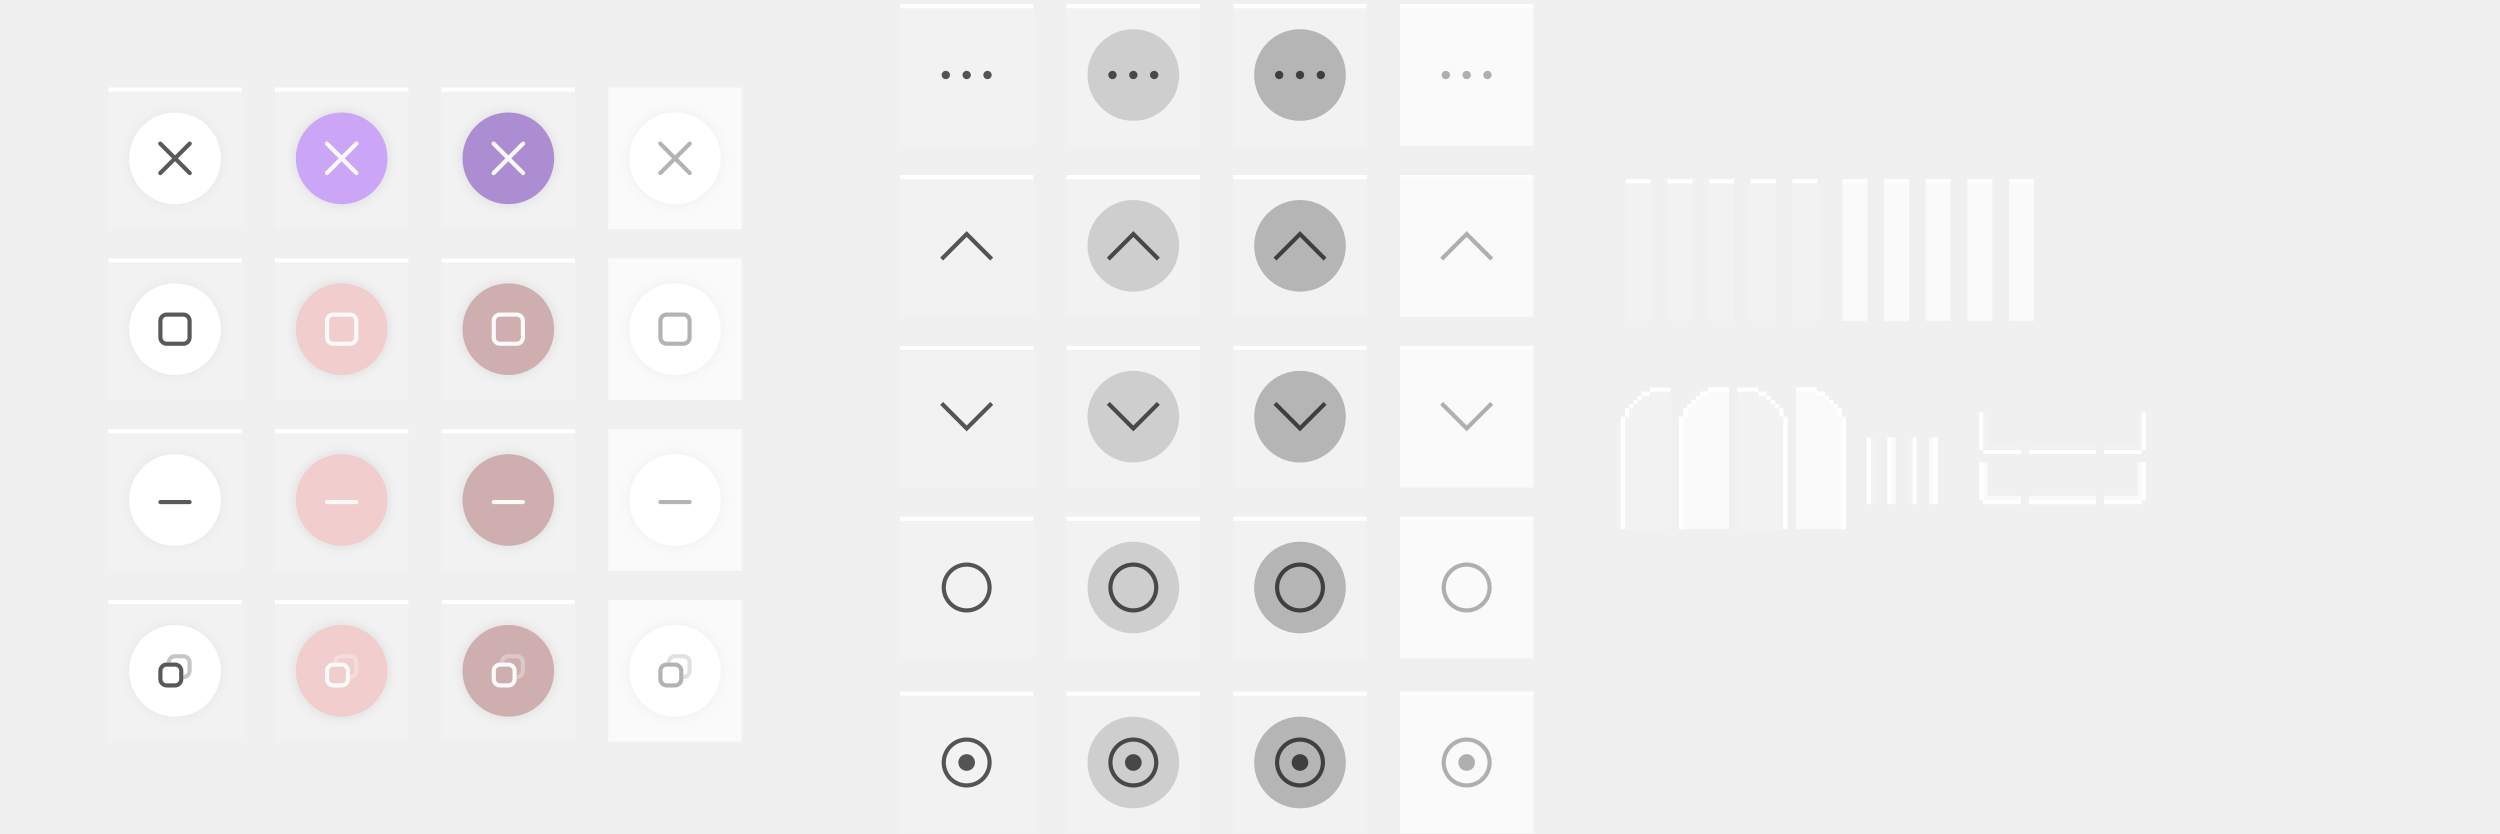
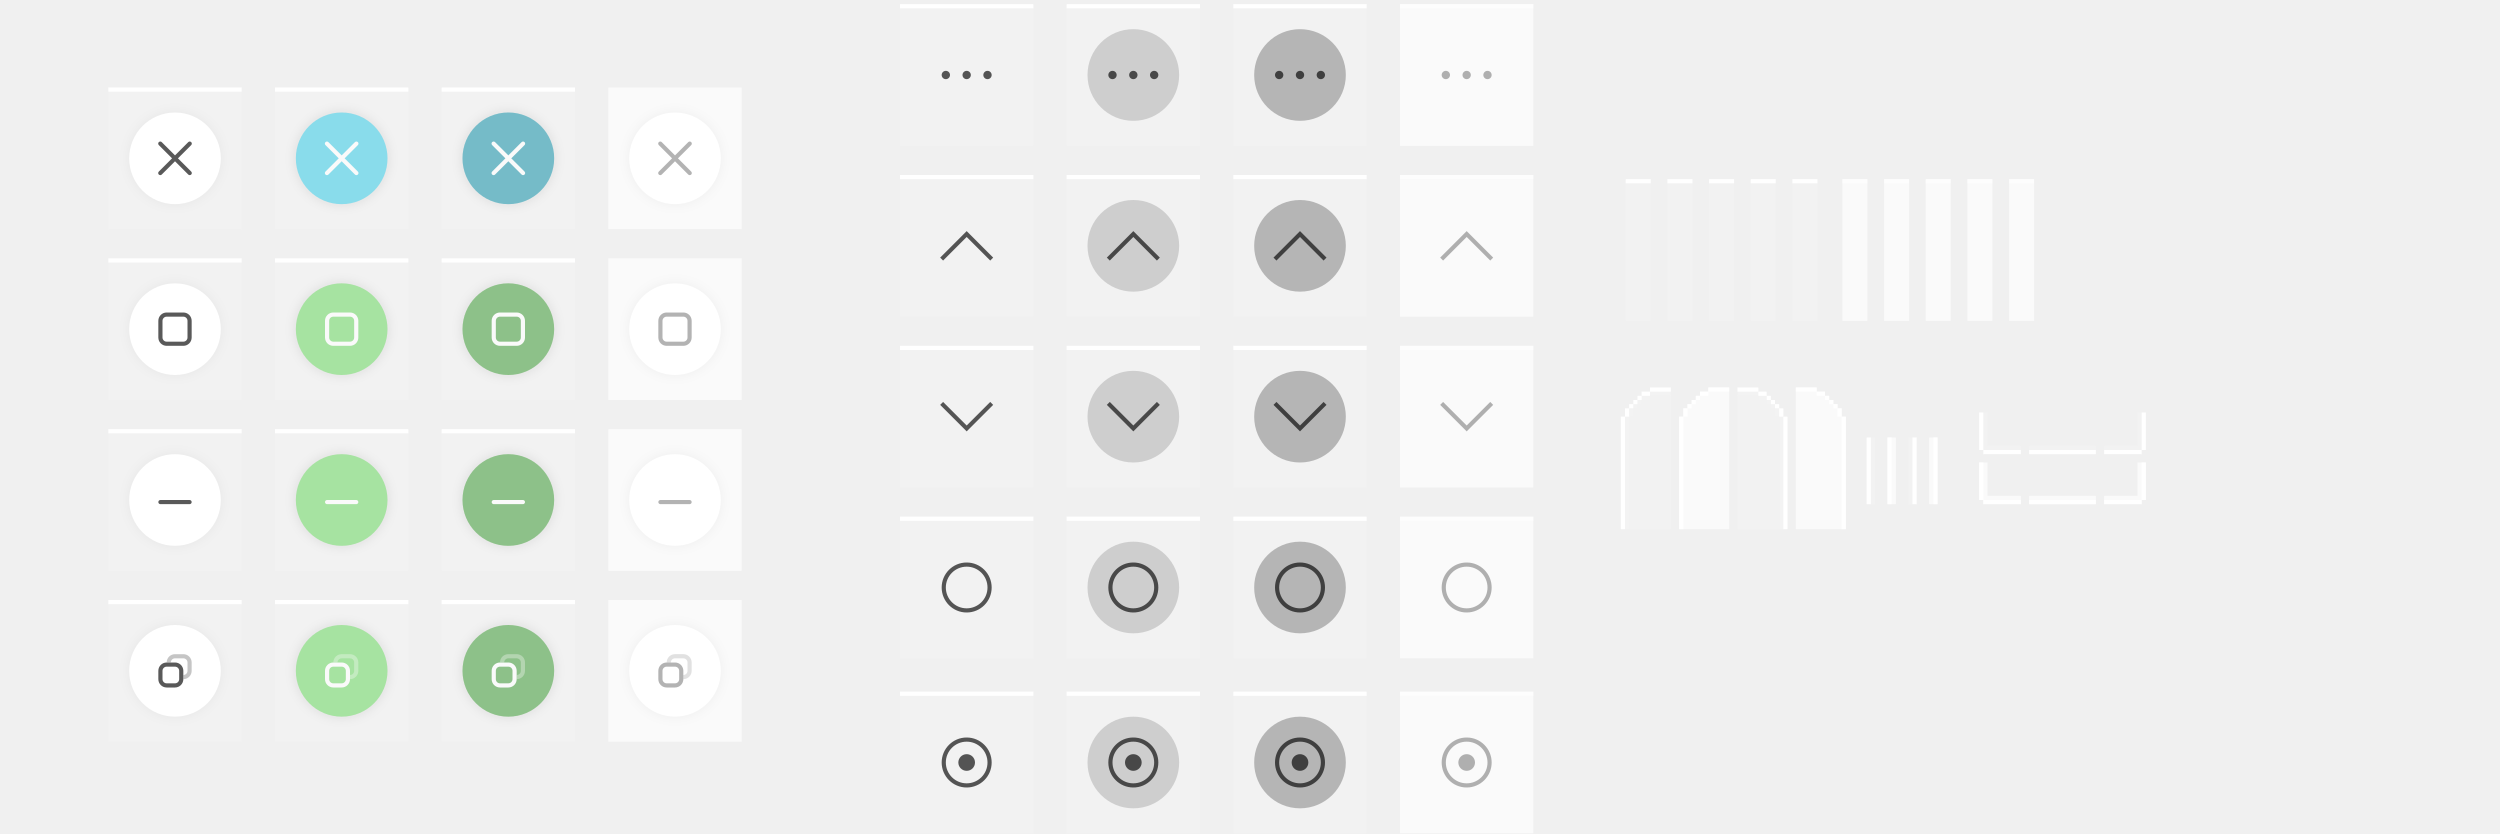
<svg xmlns="http://www.w3.org/2000/svg" xmlns:xlink="http://www.w3.org/1999/xlink" version="1.1" id="svg2" viewBox="0 0 600 200" height="200" width="600">
  <defs id="defs4">
    <filter style="color-interpolation-filters:sRGB" id="filter1043" x="-0.147" y="-0.147" width="1.294" height="1.294">
      <feGaussianBlur stdDeviation="1.347" id="feGaussianBlur1045" />
    </filter>
    <filter style="color-interpolation-filters:sRGB" id="filter1043-3" x="-0.147" y="-0.147" width="1.294" height="1.294">
      <feGaussianBlur stdDeviation="1.347" id="feGaussianBlur1045-6" />
    </filter>
  </defs>
  <g transform="translate(5,-564.3622)" id="layer1">
    <g id="left-active" transform="translate(397,-64.99996)">
      <rect transform="scale(-1,1)" y="734.362" x="-48" height="16" width="2" id="rect4138-3" style="opacity:1;fill:#f2f2f2;fill-opacity:1;stroke:none;stroke-width:1;stroke-linecap:butt;stroke-linejoin:round;stroke-miterlimit:4;stroke-dasharray:none;stroke-dashoffset:0;stroke-opacity:1" />
      <rect style="opacity:1;fill:#ffffff;fill-opacity:1;stroke:none;stroke-width:1;stroke-linecap:butt;stroke-linejoin:round;stroke-miterlimit:4;stroke-dasharray:none;stroke-dashoffset:0;stroke-opacity:1" id="rect1400" width="1" height="16" x="-47" y="734.362" transform="scale(-1,1)" />
    </g>
    <g transform="translate(402,-64.99996)" id="left-inactive">
      <rect style="opacity:1;fill:#fafafa;fill-opacity:1;stroke:none;stroke-width:1;stroke-linecap:butt;stroke-linejoin:round;stroke-miterlimit:4;stroke-dasharray:none;stroke-dashoffset:0;stroke-opacity:1" id="rect1448" width="2" height="16" x="-48" y="734.362" transform="scale(-1,1)" />
      <rect transform="scale(-1,1)" y="734.362" x="-47" height="16" width="1" id="rect1450" style="opacity:1;fill:#ffffff;fill-opacity:1;stroke:none;stroke-width:1;stroke-linecap:butt;stroke-linejoin:round;stroke-miterlimit:4;stroke-dasharray:none;stroke-dashoffset:0;stroke-opacity:1" />
    </g>
    <g transform="matrix(-1,0,0,1,506,-64.99996)" id="right-inactive">
      <rect style="opacity:1;fill:#fafafa;fill-opacity:1;stroke:none;stroke-width:1;stroke-linecap:butt;stroke-linejoin:round;stroke-miterlimit:4;stroke-dasharray:none;stroke-dashoffset:0;stroke-opacity:1" id="rect1454" width="2" height="16" x="-48" y="734.362" transform="scale(-1,1)" />
      <rect transform="scale(-1,1)" y="734.362" x="-47" height="16" width="1" id="rect1456" style="opacity:1;fill:#ffffff;fill-opacity:1;stroke:none;stroke-width:1;stroke-linecap:butt;stroke-linejoin:round;stroke-miterlimit:4;stroke-dasharray:none;stroke-dashoffset:0;stroke-opacity:1" />
    </g>
    <g id="right-active" transform="matrix(-1,0,0,1,501,-64.99996)">
      <rect transform="scale(-1,1)" y="734.362" x="-48" height="16" width="2" id="rect1460" style="opacity:1;fill:#f2f2f2;fill-opacity:1;stroke:none;stroke-width:1;stroke-linecap:butt;stroke-linejoin:round;stroke-miterlimit:4;stroke-dasharray:none;stroke-dashoffset:0;stroke-opacity:1" />
      <rect style="opacity:1;fill:#ffffff;fill-opacity:1;stroke:none;stroke-width:1;stroke-linecap:butt;stroke-linejoin:round;stroke-miterlimit:4;stroke-dasharray:none;stroke-dashoffset:0;stroke-opacity:1" id="rect1462" width="1" height="16" x="-47" y="734.362" transform="scale(-1,1)" />
    </g>
    <g id="bottom-left-active" transform="translate(374,-66.99999)">
      <path id="path1472" d="m 98,730.362 h -2 v 9 h 1 v 1 l 9,-1.2e-4 v -2 l -8,1.2e-4 z" style="opacity:1;fill:#f2f2f2;fill-opacity:1;stroke:none;stroke-width:0.667;stroke-linecap:butt;stroke-linejoin:round;stroke-miterlimit:4;stroke-dasharray:none;stroke-dashoffset:0;stroke-opacity:1" />
      <path style="opacity:1;fill:#ffffff;fill-opacity:1;stroke:none;stroke-width:0.667;stroke-linecap:butt;stroke-linejoin:round;stroke-miterlimit:4;stroke-dasharray:none;stroke-dashoffset:0;stroke-opacity:1" d="m 97,730.362 -1,-1.2e-4 v 9 h 1 v 1 l 9,-1.2e-4 v -1 h -9 z" id="path1466" />
    </g>
    <g id="bottom-left-inactive" transform="translate(374,-54.99999)">
      <path style="opacity:1;fill:#fafafa;fill-opacity:1;stroke:none;stroke-width:0.667;stroke-linecap:butt;stroke-linejoin:round;stroke-miterlimit:4;stroke-dasharray:none;stroke-dashoffset:0;stroke-opacity:1" d="m 98,730.362 h -2 v 9 h 1 v 1 l 9,-1.2e-4 v -2 l -8,1.2e-4 z" id="path1475" />
      <path id="path1477" d="m 97,730.362 -1,-1.2e-4 v 9 h 1 v 1 l 9,-1.2e-4 v -1 h -9 z" style="opacity:1;fill:#ffffff;fill-opacity:1;stroke:none;stroke-width:0.667;stroke-linecap:butt;stroke-linejoin:round;stroke-miterlimit:4;stroke-dasharray:none;stroke-dashoffset:0;stroke-opacity:1" />
    </g>
    <g transform="matrix(-1,0,0,1,606,-54.99999)" id="bottom-right-inactive">
      <path id="path1485" d="m 98,730.362 h -2 v 9 h 1 v 1 l 9,-1.2e-4 v -2 l -8,1.2e-4 z" style="opacity:1;fill:#fafafa;fill-opacity:1;stroke:none;stroke-width:0.667;stroke-linecap:butt;stroke-linejoin:round;stroke-miterlimit:4;stroke-dasharray:none;stroke-dashoffset:0;stroke-opacity:1" />
      <path style="opacity:1;fill:#ffffff;fill-opacity:1;stroke:none;stroke-width:0.667;stroke-linecap:butt;stroke-linejoin:round;stroke-miterlimit:4;stroke-dasharray:none;stroke-dashoffset:0;stroke-opacity:1" d="m 97,730.362 -1,-1.2e-4 v 9 h 1 v 1 l 9,-1.2e-4 v -1 h -9 z" id="path1487" />
    </g>
    <g id="bottom-right-active" transform="matrix(-1,0,0,1,606,-66.99999)">
      <path style="opacity:1;fill:#f2f2f2;fill-opacity:1;stroke:none;stroke-width:0.667;stroke-linecap:butt;stroke-linejoin:round;stroke-miterlimit:4;stroke-dasharray:none;stroke-dashoffset:0;stroke-opacity:1" d="m 98,730.362 h -2 v 9 h 1 v 1 l 9,-1.2e-4 v -2 l -8,1.2e-4 z" id="path1493" />
      <path id="path1495" d="m 97,730.362 -1,-1.2e-4 v 9 h 1 v 1 l 9,-1.2e-4 v -1 h -9 z" style="opacity:1;fill:#ffffff;fill-opacity:1;stroke:none;stroke-width:0.667;stroke-linecap:butt;stroke-linejoin:round;stroke-miterlimit:4;stroke-dasharray:none;stroke-dashoffset:0;stroke-opacity:1" />
    </g>
    <g id="bottom-active" transform="matrix(0,-1,-1,0,1232.362,719.3622)">
      <rect transform="scale(-1,1)" y="734.362" x="-48" height="16" width="2" id="rect1501" style="opacity:1;fill:#f2f2f2;fill-opacity:1;stroke:none;stroke-width:1;stroke-linecap:butt;stroke-linejoin:round;stroke-miterlimit:4;stroke-dasharray:none;stroke-dashoffset:0;stroke-opacity:1" />
      <rect style="opacity:1;fill:#ffffff;fill-opacity:1;stroke:none;stroke-width:1;stroke-linecap:butt;stroke-linejoin:round;stroke-miterlimit:4;stroke-dasharray:none;stroke-dashoffset:0;stroke-opacity:1" id="rect1503" width="1" height="16" x="-47" y="734.362" transform="scale(-1,1)" />
    </g>
    <g transform="matrix(0,-1,-1,0,1232.362,731.3622)" id="bottom-inactive">
      <rect style="opacity:1;fill:#fafafa;fill-opacity:1;stroke:none;stroke-width:1;stroke-linecap:butt;stroke-linejoin:round;stroke-miterlimit:4;stroke-dasharray:none;stroke-dashoffset:0;stroke-opacity:1" id="rect1507" width="2" height="16" x="-48" y="734.362" transform="scale(-1,1)" />
      <rect transform="scale(-1,1)" y="734.362" x="-47" height="16" width="1" id="rect1509" style="opacity:1;fill:#ffffff;fill-opacity:1;stroke:none;stroke-width:1;stroke-linecap:butt;stroke-linejoin:round;stroke-miterlimit:4;stroke-dasharray:none;stroke-dashoffset:0;stroke-opacity:1" />
    </g>
    <use x="0" y="0" xlink:href="#headerbar-bg" id="title-1-active" transform="matrix(0.1875,0,0,1,381.239,22.00003)" width="100%" height="100%" />
    <use x="0" y="0" xlink:href="#headerbar-bg" id="title-2-active" transform="matrix(0.1875,0,0,1,391.239,22.00003)" width="100%" height="100%" />
    <use x="0" y="0" xlink:href="#headerbar-bg" id="title-3-active" transform="matrix(0.1875,0,0,1,401.239,22.00003)" width="100%" height="100%" />
    <use x="0" y="0" xlink:href="#headerbar-bg" id="title-4-active" transform="matrix(0.1875,0,0,1,411.239,22.00003)" width="100%" height="100%" />
    <g id="title-1-inactive" transform="matrix(0.1875,0,0,1,433.239,22.00003)">
      <rect y="585.362" x="21" height="34" width="32" id="rect9485" style="fill:#fafafa;fill-opacity:1" />
      <rect style="opacity:0.5;fill:#ffffff;fill-opacity:1;stroke:none;stroke-width:1.155;stroke-linecap:butt;stroke-linejoin:round;stroke-miterlimit:4;stroke-dasharray:none;stroke-dashoffset:0;stroke-opacity:1" id="rect9487" width="32" height="1" x="21" y="585.362" />
    </g>
    <g id="title-2-inactive" transform="matrix(0.1875,0,0,1,443.239,22.00003)">
      <rect y="585.362" x="21" height="34" width="32" id="rect9491" style="fill:#fafafa;fill-opacity:1" />
      <rect style="opacity:0.5;fill:#ffffff;fill-opacity:1;stroke:none;stroke-width:1.155;stroke-linecap:butt;stroke-linejoin:round;stroke-miterlimit:4;stroke-dasharray:none;stroke-dashoffset:0;stroke-opacity:1" id="rect9493" width="32" height="1" x="21" y="585.362" />
    </g>
    <g id="title-3-inactive" transform="matrix(0.1875,0,0,1,453.239,22.00003)">
      <rect y="585.362" x="21" height="34" width="32" id="rect9497" style="fill:#fafafa;fill-opacity:1" />
      <rect style="opacity:0.5;fill:#ffffff;fill-opacity:1;stroke:none;stroke-width:1.155;stroke-linecap:butt;stroke-linejoin:round;stroke-miterlimit:4;stroke-dasharray:none;stroke-dashoffset:0;stroke-opacity:1" id="rect9499" width="32" height="1" x="21" y="585.362" />
    </g>
    <g id="title-4-inactive" transform="matrix(0.1875,0,0,1,463.239,22.00003)">
      <rect y="585.362" x="21" height="34" width="32" id="rect9503" style="fill:#fafafa;fill-opacity:1" />
      <rect style="opacity:0.5;fill:#ffffff;fill-opacity:1;stroke:none;stroke-width:1.155;stroke-linecap:butt;stroke-linejoin:round;stroke-miterlimit:4;stroke-dasharray:none;stroke-dashoffset:0;stroke-opacity:1" id="rect9505" width="32" height="1" x="21" y="585.362" />
    </g>
    <use x="0" y="0" xlink:href="#headerbar-bg" id="title-5-active" transform="matrix(0.1875,0,0,1,421.239,22.00003)" width="100%" height="100%" />
    <g id="title-5-inactive" transform="matrix(0.1875,0,0,1,473.239,22.00003)">
      <rect y="585.362" x="21" height="34" width="32" id="rect9509" style="fill:#fafafa;fill-opacity:1" />
      <rect style="opacity:0.5;fill:#ffffff;fill-opacity:1;stroke:none;stroke-width:1.155;stroke-linecap:butt;stroke-linejoin:round;stroke-miterlimit:4;stroke-dasharray:none;stroke-dashoffset:0;stroke-opacity:1" id="rect9511" width="32" height="1" x="21" y="585.362" />
    </g>
    <g id="top-left-inactive" transform="translate(410,-66.99999)">
      <g id="g8402" transform="translate(-3)">
        <path id="path8400" style="opacity:1;fill:#fafafa;fill-opacity:1;stroke-width:7.369;stroke-linecap:round;stroke-linejoin:round;paint-order:stroke fill markers" d="m 410,93 v 1 h -2 v 1 h -1 v 1 h -1 v 1 h -1 v 1 h -1 v 2 h -1 v 27 h 1 1 10 V 95 94 93 Z" transform="translate(-412,631.3621)" />
      </g>
      <path id="rect8404" style="opacity:1;fill:#ffffff;stroke-width:17.889;stroke-linecap:round;stroke-linejoin:round;paint-order:stroke fill markers;fill-opacity:1" d="m 410,93 v 1 h 5 v -1 z m 0,1 h -2 v 1 h 2 z m -2,1 h -1 v 1 h 1 z m -1,1 h -1 v 1 h 1 z m -1,1 h -1 v 1 h 1 z m -1,1 h -1 v 2 h 1 z m -1,2 h -1 v 27 h 1 z" transform="translate(-415,631.3621)" />
    </g>
    <use x="0" y="0" xlink:href="#top-left-active" id="top-right-active" transform="matrix(-1,0,0,1,808,2.0898446e-7)" width="100%" height="100%" />
    <g id="top-right-inactive" transform="matrix(-1,0,0,1,426,-66.99996)">
      <g id="g8510" transform="translate(-3)">
        <path id="path8508" style="opacity:1;fill:#fafafa;fill-opacity:1;stroke-width:7.369;stroke-linecap:round;stroke-linejoin:round;paint-order:stroke fill markers" d="m 431,93 v 1 1 32 h 10 1 1 v -27 h -1 v -2 h -1 v -1 h -1 v -1 h -1 v -1 h -1 v -1 h -2 v -1 z" transform="matrix(-1,0,0,1,434,631.3621)" />
      </g>
      <path id="rect8512" style="opacity:1;fill:#ffffff;stroke-width:17.889;stroke-linecap:round;stroke-linejoin:round;paint-order:stroke fill markers;fill-opacity:1" d="m 431,93 v 1 h 5 v -1 z m 5,1 v 1 h 2 v -1 z m 2,1 v 1 h 1 v -1 z m 1,1 v 1 h 1 v -1 z m 1,1 v 1 h 1 v -1 z m 1,1 v 2 h 1 v -2 z m 1,2 v 27 h 1 v -27 z" transform="matrix(-1,0,0,1,431,631.3621)" />
    </g>
    <g id="top-left-active" transform="translate(396,-66.99999)">
      <g id="g1732" transform="translate(-3)">
        <path id="path1725" style="opacity:1;fill:#f2f2f2;fill-opacity:1;stroke-width:7.369;stroke-linecap:round;stroke-linejoin:round;paint-order:stroke fill markers" d="m 396,93 v 1 h -2 v 1 h -1 v 1 h -1 v 1 h -1 v 1 h -1 v 2 h -1 v 27 h 1 1 10 V 95 94 93 Z" transform="translate(-398,631.3621)" />
      </g>
      <path id="rect1882" style="opacity:1;fill:#ffffff;stroke-width:17.889;stroke-linecap:round;stroke-linejoin:round;paint-order:stroke fill markers;fill-opacity:1" d="m 396,93 v 1 h 5 v -1 z m 0,1 h -2 v 1 h 2 z m -2,1 h -1 v 1 h 1 z m -1,1 h -1 v 1 h 1 z m -1,1 h -1 v 1 h 1 z m -1,1 h -1 v 2 h 1 z m -1,2 h -1 v 27 h 1 z" transform="translate(-401,631.3621)" />
      <rect style="opacity:0.1;fill:#fafafa;fill-opacity:1;stroke-width:17.889;stroke-linecap:round;stroke-linejoin:round;paint-order:stroke fill markers" id="rect1906" width="5" height="1" x="-5" y="725.362" rx="0" ry="0" />
      <rect style="opacity:0.1;fill:#fafafa;fill-opacity:1;stroke-width:11.314;stroke-linecap:round;stroke-linejoin:round;paint-order:stroke fill markers" id="rect5898" width="2" height="1" x="-7" y="726.362" rx="0" ry="0" />
      <rect style="opacity:0.1;fill:#fafafa;fill-opacity:1;stroke-width:8;stroke-linecap:round;stroke-linejoin:round;paint-order:stroke fill markers" id="rect5900" width="1" height="1" x="-8" y="727.362" rx="0" ry="0" />
      <rect style="opacity:0.1;fill:#fafafa;fill-opacity:1;stroke-width:8;stroke-linecap:round;stroke-linejoin:round;paint-order:stroke fill markers" id="rect5902" width="1" height="1" x="-9" y="728.362" rx="0" ry="0" />
      <rect style="opacity:0.1;fill:#fafafa;fill-opacity:1;stroke-width:11.314;stroke-linecap:round;stroke-linejoin:round;paint-order:stroke fill markers" id="rect5904" width="1" height="2" x="-10" y="729.362" rx="0" ry="0" />
      <rect style="opacity:0.1;fill:#fafafa;fill-opacity:1;stroke-width:42.332;stroke-linecap:round;stroke-linejoin:round;paint-order:stroke fill markers" id="rect5912" width="1" height="27" x="-11" y="731.362" rx="0" ry="0" />
    </g>
    <g id="close-prelight">
      <use x="0" y="0" xlink:href="#headerbar-bg" id="use1761" transform="translate(40)" width="100%" height="100%" />
      <circle style="opacity:0.1;fill:#000000;fill-opacity:1;stroke-width:11;stroke-linecap:round;stroke-linejoin:round;paint-order:stroke fill markers;filter:url(#filter1043)" id="circle1154" cx="77" cy="602.362" r="11" />
-       <circle style="fill:#cba6f7;fill-opacity:1;stroke-width:11;stroke-linecap:round;stroke-linejoin:round;paint-order:stroke fill markers" id="circle1156" cx="77" cy="602.362" r="11" />
+       <circle style="fill:#89dceb;fill-opacity:1;stroke-width:11;stroke-linecap:round;stroke-linejoin:round;paint-order:stroke fill markers" id="circle1156" cx="77" cy="602.362" r="11" />
      <path d="m 73.465,598.327 c -0.128,0 -0.256,0.049 -0.353,0.146 -0.196,0.196 -0.196,0.511 0,0.707 l 3.182,3.182 -3.182,3.182 c -0.196,0.196 -0.196,0.511 0,0.707 0.196,0.196 0.511,0.196 0.707,0 l 3.182,-3.182 3.182,3.182 c 0.196,0.196 0.511,0.196 0.707,0 0.196,-0.196 0.196,-0.511 0,-0.707 l -3.182,-3.182 3.182,-3.182 c 0.196,-0.196 0.196,-0.511 0,-0.707 -0.196,-0.196 -0.511,-0.196 -0.707,0 l -3.182,3.182 -3.182,-3.182 c -0.098,-0.098 -0.226,-0.146 -0.353,-0.146 z" fill="#363636" stroke-linecap="round" stroke-linejoin="round" stroke-width="1.915" style="fill:#fafafa;paint-order:stroke fill markers" id="path2869" />
    </g>
    <g id="close-pressed">
      <use x="0" y="0" xlink:href="#headerbar-bg" id="use1845" transform="translate(80)" width="100%" height="100%" />
      <circle style="opacity:0.1;fill:#000000;fill-opacity:1;stroke-width:11;stroke-linecap:round;stroke-linejoin:round;paint-order:stroke fill markers;filter:url(#filter1043)" id="circle1158" cx="117" cy="602.362" r="11" />
-       <circle style="fill:#cba6f7;fill-opacity:1;stroke-width:11;stroke-linecap:round;stroke-linejoin:round;paint-order:stroke fill markers" id="circle1160" cx="117" cy="602.362" r="11" />
+       <circle style="fill:#89dceb;fill-opacity:1;stroke-width:11;stroke-linecap:round;stroke-linejoin:round;paint-order:stroke fill markers" id="circle1160" cx="117" cy="602.362" r="11" />
      <circle style="fill:#000000;fill-opacity:1;stroke-width:11;stroke-linecap:round;stroke-linejoin:round;paint-order:stroke fill markers;opacity:0.15" id="circle1164" cx="117" cy="602.362" r="11" />
      <path d="m 113.465,598.327 c -0.128,0 -0.256,0.049 -0.353,0.146 -0.196,0.196 -0.196,0.511 0,0.707 l 3.182,3.182 -3.182,3.182 c -0.196,0.196 -0.196,0.511 0,0.707 0.196,0.196 0.511,0.196 0.707,0 l 3.182,-3.182 3.182,3.182 c 0.196,0.196 0.511,0.196 0.707,0 0.196,-0.196 0.196,-0.511 0,-0.707 l -3.182,-3.182 3.182,-3.182 c 0.196,-0.196 0.196,-0.511 0,-0.707 -0.196,-0.196 -0.511,-0.196 -0.707,0 l -3.182,3.182 -3.182,-3.182 c -0.098,-0.098 -0.226,-0.146 -0.353,-0.146 z" fill="#363636" stroke-linecap="round" stroke-linejoin="round" stroke-width="1.915" style="fill:#fafafa;paint-order:stroke fill markers" id="path1162" />
    </g>
    <g id="maximize-prelight">
      <use x="0" y="0" xlink:href="#headerbar-bg" id="use1851" transform="translate(40,41.00003)" width="100%" height="100%" />
      <circle style="opacity:0.1;fill:#000000;fill-opacity:1;stroke-width:11;stroke-linecap:round;stroke-linejoin:round;paint-order:stroke fill markers;filter:url(#filter1043)" id="circle1170" cx="77" cy="643.362" r="11" />
-       <circle style="fill:#f2cdcd;fill-opacity:1;stroke-width:11;stroke-linecap:round;stroke-linejoin:round;paint-order:stroke fill markers" id="circle1172" cx="77" cy="643.362" r="11" />
+       <circle style="fill:#a6e3a1;fill-opacity:1;stroke-width:11;stroke-linecap:round;stroke-linejoin:round;paint-order:stroke fill markers" id="circle1172" cx="77" cy="643.362" r="11" />
      <path d="m 75,639.362 c -1.108,0 -2,0.892 -2,2 v 4 c 0,1.108 0.892,2 2,2 h 4 c 1.108,0 2,-0.892 2,-2 v -4 c 0,-1.108 -0.892,-2 -2,-2 z m 0,1 h 4 c 0.554,0 1,0.446 1,1 v 4 c 0,0.554 -0.446,1 -1,1 h -4 c -0.554,0 -1,-0.446 -1,-1 v -4 c 0,-0.554 0.446,-1 1,-1 z" fill="#363636" stroke-linecap="round" stroke-linejoin="round" stroke-width="1.778" style="fill:#fafafa;paint-order:stroke fill markers" id="path2878" />
    </g>
    <g id="maximize-pressed">
      <use x="0" y="0" xlink:href="#headerbar-bg" id="use1853" transform="translate(80,41.00003)" width="100%" height="100%" />
      <circle style="opacity:0.1;fill:#000000;fill-opacity:1;stroke-width:11;stroke-linecap:round;stroke-linejoin:round;paint-order:stroke fill markers;filter:url(#filter1043)" id="circle1174" cx="117" cy="643.362" r="11" />
-       <circle style="fill:#f2cdcd;fill-opacity:1;stroke-width:11;stroke-linecap:round;stroke-linejoin:round;paint-order:stroke fill markers" id="circle1176" cx="117" cy="643.362" r="11" />
+       <circle style="fill:#a6e3a1;fill-opacity:1;stroke-width:11;stroke-linecap:round;stroke-linejoin:round;paint-order:stroke fill markers" id="circle1176" cx="117" cy="643.362" r="11" />
      <circle style="opacity:0.15;fill:#000000;fill-opacity:1;stroke-width:11;stroke-linecap:round;stroke-linejoin:round;paint-order:stroke fill markers" id="circle1178" cx="117" cy="643.362" r="11" />
      <path d="m 115,639.362 c -1.108,0 -2,0.892 -2,2 v 4 c 0,1.108 0.892,2 2,2 h 4 c 1.108,0 2,-0.892 2,-2 v -4 c 0,-1.108 -0.892,-2 -2,-2 z m 0,1 h 4 c 0.554,0 1,0.446 1,1 v 4 c 0,0.554 -0.446,1 -1,1 h -4 c -0.554,0 -1,-0.446 -1,-1 v -4 c 0,-0.554 0.446,-1 1,-1 z" fill="#363636" stroke-linecap="round" stroke-linejoin="round" stroke-width="1.778" style="fill:#fafafa;paint-order:stroke fill markers" id="path2930" />
    </g>
    <g id="hide-prelight">
      <use x="0" y="0" xlink:href="#headerbar-bg" id="use1859" transform="translate(40,82.00006)" width="100%" height="100%" />
      <circle style="opacity:0.1;fill:#000000;fill-opacity:1;stroke-width:11;stroke-linecap:round;stroke-linejoin:round;paint-order:stroke fill markers;filter:url(#filter1043)" id="circle1184" cx="77" cy="684.362" r="11" />
-       <circle style="fill:#f2cdcd;fill-opacity:1;stroke-width:11;stroke-linecap:round;stroke-linejoin:round;paint-order:stroke fill markers" id="circle1186" cx="77" cy="684.362" r="11" />
+       <circle style="fill:#a6e3a1;fill-opacity:1;stroke-width:11;stroke-linecap:round;stroke-linejoin:round;paint-order:stroke fill markers" id="circle1186" cx="77" cy="684.362" r="11" />
      <rect x="73" y="684.362" width="8" height="1" rx="0.5" ry="0.5" fill="#363636" stroke-linecap="round" stroke-linejoin="round" stroke-width="0.428" style="fill:#fafafa;paint-order:stroke fill markers" id="rect2887" />
    </g>
    <g id="hide-pressed">
      <use x="0" y="0" xlink:href="#headerbar-bg" id="use1861" transform="translate(80,82.00006)" width="100%" height="100%" />
      <circle style="opacity:0.1;fill:#000000;fill-opacity:1;stroke-width:11;stroke-linecap:round;stroke-linejoin:round;paint-order:stroke fill markers;filter:url(#filter1043)" id="circle1188" cx="117" cy="684.362" r="11" />
-       <circle style="fill:#f2cdcd;fill-opacity:1;stroke-width:11;stroke-linecap:round;stroke-linejoin:round;paint-order:stroke fill markers" id="circle1190" cx="117" cy="684.362" r="11" />
+       <circle style="fill:#a6e3a1;fill-opacity:1;stroke-width:11;stroke-linecap:round;stroke-linejoin:round;paint-order:stroke fill markers" id="circle1190" cx="117" cy="684.362" r="11" />
      <circle style="opacity:0.15;fill:#000000;fill-opacity:1;stroke-width:11;stroke-linecap:round;stroke-linejoin:round;paint-order:stroke fill markers" id="circle1192" cx="117" cy="684.362" r="11" />
      <rect x="113" y="684.362" width="8" height="1" rx="0.5" ry="0.5" fill="#363636" stroke-linecap="round" stroke-linejoin="round" stroke-width="0.428" style="fill:#fafafa;paint-order:stroke fill markers" id="rect2932" />
    </g>
    <g id="maximize-toggled-prelight">
      <use x="0" y="0" xlink:href="#headerbar-bg" id="use1867" transform="translate(40,123)" width="100%" height="100%" />
      <circle style="opacity:0.1;fill:#000000;fill-opacity:1;stroke-width:11;stroke-linecap:round;stroke-linejoin:round;paint-order:stroke fill markers;filter:url(#filter1043)" id="circle1198" cx="77" cy="725.362" r="11" />
-       <circle style="fill:#f2cdcd;fill-opacity:1;stroke-width:11;stroke-linecap:round;stroke-linejoin:round;paint-order:stroke fill markers" id="circle1200" cx="77" cy="725.362" r="11" />
+       <circle style="fill:#a6e3a1;fill-opacity:1;stroke-width:11;stroke-linecap:round;stroke-linejoin:round;paint-order:stroke fill markers" id="circle1200" cx="77" cy="725.362" r="11" />
      <g id="g2908" transform="translate(69,717.3621)" style="fill:#fafafa">
        <path d="M 6,6 C 4.892,6 4,6.892 4,8 v 2 c 0,1.108 0.892,2 2,2 h 2 c 1.108,0 2,-0.892 2,-2 V 8 C 10,6.892 9.108,6 8,6 Z m 0,1 h 2 c 0.554,0 1,0.446 1,1 v 2 c 0,0.554 -0.446,1 -1,1 H 6 C 5.446,11 5,10.554 5,10 V 8 C 5,7.446 5.446,7 6,7 Z" fill="#363636" stroke-linecap="round" stroke-linejoin="round" stroke-width="8" style="fill:#fafafa;paint-order:stroke fill markers" id="path2896" />
        <path d="M 8,4 C 6.892,4 6,4.892 6,6 H 7 C 7,5.446 7.446,5 8,5 h 2 c 0.554,0 1,0.446 1,1 v 2 c 0,0.554 -0.446,1 -1,1 v 1 c 1.108,0 2,-0.892 2,-2 V 6 C 12,4.892 11.108,4 10,4 Z" fill="#363636" opacity="0.35" stroke-linecap="round" stroke-linejoin="round" stroke-width="8" style="fill:#fafafa;paint-order:stroke fill markers" id="path2898" />
      </g>
    </g>
    <g id="maximize-toggled-pressed">
      <use x="0" y="0" xlink:href="#headerbar-bg" id="use1869" transform="translate(80,123)" width="100%" height="100%" />
      <circle style="opacity:0.1;fill:#000000;fill-opacity:1;stroke-width:11;stroke-linecap:round;stroke-linejoin:round;paint-order:stroke fill markers;filter:url(#filter1043)" id="circle1202" cx="117" cy="725.362" r="11" />
-       <circle style="fill:#f2cdcd;fill-opacity:1;stroke-width:11;stroke-linecap:round;stroke-linejoin:round;paint-order:stroke fill markers" id="circle1204" cx="117" cy="725.362" r="11" />
+       <circle style="fill:#a6e3a1;fill-opacity:1;stroke-width:11;stroke-linecap:round;stroke-linejoin:round;paint-order:stroke fill markers" id="circle1204" cx="117" cy="725.362" r="11" />
      <circle style="opacity:0.15;fill:#000000;fill-opacity:1;stroke-width:11;stroke-linecap:round;stroke-linejoin:round;paint-order:stroke fill markers" id="circle1206" cx="117" cy="725.362" r="11" />
      <g id="g2938" transform="translate(109,717.3621)" style="fill:#fafafa">
        <path d="M 6,6 C 4.892,6 4,6.892 4,8 v 2 c 0,1.108 0.892,2 2,2 h 2 c 1.108,0 2,-0.892 2,-2 V 8 C 10,6.892 9.108,6 8,6 Z m 0,1 h 2 c 0.554,0 1,0.446 1,1 v 2 c 0,0.554 -0.446,1 -1,1 H 6 C 5.446,11 5,10.554 5,10 V 8 C 5,7.446 5.446,7 6,7 Z" fill="#363636" stroke-linecap="round" stroke-linejoin="round" stroke-width="8" style="fill:#fafafa;paint-order:stroke fill markers" id="path2934" />
        <path d="M 8,4 C 6.892,4 6,4.892 6,6 H 7 C 7,5.446 7.446,5 8,5 h 2 c 0.554,0 1,0.446 1,1 v 2 c 0,0.554 -0.446,1 -1,1 v 1 c 1.108,0 2,-0.892 2,-2 V 6 C 12,4.892 11.108,4 10,4 Z" fill="#363636" opacity="0.35" stroke-linecap="round" stroke-linejoin="round" stroke-width="8" style="fill:#fafafa;paint-order:stroke fill markers" id="path2936" />
      </g>
    </g>
    <g id="close-active">
      <g id="headerbar-bg">
        <rect y="585.362" x="21" height="34" width="32" id="rect1683" style="fill:#f2f2f2" />
        <rect style="fill:#ffffff" id="rect1685" width="32" height="1" x="21" y="585.362" />
      </g>
      <circle style="opacity:0.05;fill:#000000;fill-opacity:1;stroke-width:11;stroke-linecap:round;stroke-linejoin:round;paint-order:stroke fill markers;filter:url(#filter1043)" id="circle1041" cx="37" cy="602.362" r="11" />
      <circle style="fill:#ffffff;fill-opacity:1;stroke-width:11;stroke-linecap:round;stroke-linejoin:round;paint-order:stroke fill markers" id="path2409" cx="37" cy="602.362" r="11" />
      <path d="m 33.465,598.327 c -0.128,0 -0.256,0.049 -0.353,0.146 -0.196,0.196 -0.196,0.511 0,0.707 l 3.182,3.182 -3.182,3.182 c -0.196,0.196 -0.196,0.511 0,0.707 0.196,0.196 0.511,0.196 0.707,0 l 3.182,-3.182 3.182,3.182 c 0.196,0.196 0.511,0.196 0.707,0 0.196,-0.196 0.196,-0.511 0,-0.707 l -3.182,-3.182 3.182,-3.182 c 0.196,-0.196 0.196,-0.511 0,-0.707 -0.196,-0.196 -0.511,-0.196 -0.707,0 l -3.182,3.182 -3.182,-3.182 c -0.098,-0.098 -0.226,-0.146 -0.353,-0.146 z" fill="#363636" stroke-linecap="round" stroke-linejoin="round" stroke-width="1.915" style="fill:#000000;paint-order:stroke fill markers;opacity:0.65" id="path1594" />
    </g>
    <g id="maximize-active">
      <use x="0" y="0" xlink:href="#headerbar-bg" id="use1849" transform="translate(0,41.00003)" width="100%" height="100%" />
      <circle style="opacity:0.05;fill:#000000;fill-opacity:1;stroke-width:11;stroke-linecap:round;stroke-linejoin:round;paint-order:stroke fill markers;filter:url(#filter1043)" id="circle1166" cx="37" cy="643.362" r="11" />
      <circle style="fill:#ffffff;fill-opacity:1;stroke-width:11;stroke-linecap:round;stroke-linejoin:round;paint-order:stroke fill markers" id="circle1168" cx="37" cy="643.362" r="11" />
      <path d="m 35,639.362 c -1.108,0 -2,0.892 -2,2 v 4 c 0,1.108 0.892,2 2,2 h 4 c 1.108,0 2,-0.892 2,-2 v -4 c 0,-1.108 -0.892,-2 -2,-2 z m 0,1 h 4 c 0.554,0 1,0.446 1,1 v 4 c 0,0.554 -0.446,1 -1,1 h -4 c -0.554,0 -1,-0.446 -1,-1 v -4 c 0,-0.554 0.446,-1 1,-1 z" fill="#363636" stroke-linecap="round" stroke-linejoin="round" stroke-width="1.778" style="fill:#000000;paint-order:stroke fill markers;opacity:0.65" id="path1596" />
    </g>
    <g id="hide-active">
      <use x="0" y="0" xlink:href="#headerbar-bg" id="use1857" transform="translate(0,82.00006)" width="100%" height="100%" />
      <circle style="opacity:0.05;fill:#000000;fill-opacity:1;stroke-width:11;stroke-linecap:round;stroke-linejoin:round;paint-order:stroke fill markers;filter:url(#filter1043)" id="circle1180" cx="37" cy="684.362" r="11" />
      <circle style="fill:#ffffff;fill-opacity:1;stroke-width:11;stroke-linecap:round;stroke-linejoin:round;paint-order:stroke fill markers" id="circle1182" cx="37" cy="684.362" r="11" />
      <rect x="33" y="684.362" width="8" height="1" rx="0.5" ry="0.5" fill="#363636" stroke-linecap="round" stroke-linejoin="round" stroke-width="0.428" style="fill:#000000;paint-order:stroke fill markers;opacity:0.65" id="rect1598" />
    </g>
    <g id="maximize-toggled-active">
      <use x="0" y="0" xlink:href="#headerbar-bg" id="use1865" transform="translate(0,123)" width="100%" height="100%" />
      <circle style="opacity:0.05;fill:#000000;fill-opacity:1;stroke-width:11;stroke-linecap:round;stroke-linejoin:round;paint-order:stroke fill markers;filter:url(#filter1043)" id="circle1194" cx="37" cy="725.362" r="11" />
      <circle style="fill:#ffffff;fill-opacity:1;stroke-width:11;stroke-linecap:round;stroke-linejoin:round;paint-order:stroke fill markers" id="circle1196" cx="37" cy="725.362" r="11" />
      <g id="g1604" transform="translate(29,717.3621)" style="fill:#000000;opacity:0.65">
        <path d="M 6,6 C 4.892,6 4,6.892 4,8 v 2 c 0,1.108 0.892,2 2,2 h 2 c 1.108,0 2,-0.892 2,-2 V 8 C 10,6.892 9.108,6 8,6 Z m 0,1 h 2 c 0.554,0 1,0.446 1,1 v 2 c 0,0.554 -0.446,1 -1,1 H 6 C 5.446,11 5,10.554 5,10 V 8 C 5,7.446 5.446,7 6,7 Z" fill="#363636" stroke-linecap="round" stroke-linejoin="round" stroke-width="8" style="fill:#000000;paint-order:stroke fill markers" id="path1600" />
        <path d="M 8,4 C 6.892,4 6,4.892 6,6 H 7 C 7,5.446 7.446,5 8,5 h 2 c 0.554,0 1,0.446 1,1 v 2 c 0,0.554 -0.446,1 -1,1 v 1 c 1.108,0 2,-0.892 2,-2 V 6 C 12,4.892 11.108,4 10,4 Z" fill="#363636" opacity="0.35" stroke-linecap="round" stroke-linejoin="round" stroke-width="8" style="fill:#000000;paint-order:stroke fill markers" id="path1602" />
      </g>
    </g>
    <g id="stick-active">
      <use x="0" y="0" xlink:href="#headerbar-bg" id="use1897" transform="translate(190,103.0001)" width="100%" height="100%" />
      <path d="m 227,699.362 a 6,6 0 0 0 -6,6 6,6 0 0 0 6,6 6,6 0 0 0 6,-6 6,6 0 0 0 -6,-6 z m 0,1 a 5,5 0 0 1 5,5 5,5 0 0 1 -5,5 5,5 0 0 1 -5,-5 5,5 0 0 1 5,-5 z" fill="#fafafa" opacity="0.75" id="path66" style="opacity:0.65;fill:#000000" />
    </g>
    <g id="shade-active">
      <use x="0" y="0" xlink:href="#headerbar-bg" id="use1881" transform="translate(190,21.00009)" width="100%" height="100%" />
      <path d="m 227,619.827 -6.363,6.363 0.707,0.707 5.656,-5.656 5.656,5.656 0.707,-0.707 -5.656,-5.656 z" fill="#fafafa" opacity="0.75" stroke-linecap="round" stroke-linejoin="round" stroke-miterlimit="2" stroke-width="2" id="path199" style="opacity:0.65;fill:#000000" />
    </g>
    <g id="shade-toggled-active">
      <use x="0" y="0" xlink:href="#headerbar-bg" id="use1889" transform="translate(190,62.00009)" width="100%" height="100%" />
      <path d="m 227,667.897 -6.363,-6.363 0.707,-0.707 5.656,5.656 5.656,-5.656 0.707,0.707 -5.656,5.656 z" fill="#fafafa" opacity="0.75" stroke-linecap="round" stroke-linejoin="round" stroke-miterlimit="2" stroke-width="2" id="path231" style="opacity:0.65;fill:#000000" />
    </g>
    <g id="stick-toggled-active">
      <use x="0" y="0" xlink:href="#headerbar-bg" id="use1905" transform="translate(190,145)" width="100%" height="100%" />
      <path id="circle263" d="m 227,741.362 a 6,6 0 0 0 -6,6 6,6 0 0 0 6,6 6,6 0 0 0 6,-6 6,6 0 0 0 -6,-6 z m 0,1 a 5,5 0 0 1 5,5 5,5 0 0 1 -5,5 5,5 0 0 1 -5,-5 5,5 0 0 1 5,-5 z m 0,3 a 2,2 0 0 0 -2,2 2,2 0 0 0 2,2 2,2 0 0 0 2,-2 2,2 0 0 0 -2,-2 z" style="opacity:0.65;fill:#000000" />
    </g>
    <g id="menu-active">
      <use x="0" y="0" xlink:href="#headerbar-bg" id="use1873" transform="translate(190,-19.99991)" width="100%" height="100%" />
      <path id="circle336" d="m 222,581.362 a 1,1 0 0 0 -1,1 1,1 0 0 0 1,1 1,1 0 0 0 1,-1 1,1 0 0 0 -1,-1 z m 5,0 a 1,1 0 0 0 -1,1 1,1 0 0 0 1,1 1,1 0 0 0 1,-1 1,1 0 0 0 -1,-1 z m 5,0 a 1,1 0 0 0 -1,1 1,1 0 0 0 1,1 1,1 0 0 0 1,-1 1,1 0 0 0 -1,-1 z" style="opacity:0.65;fill:#000000" />
    </g>
    <g id="stick-prelight">
      <use x="0" y="0" xlink:href="#headerbar-bg" id="use1899" transform="translate(230,103.0001)" width="100%" height="100%" />
      <circle style="opacity:0.15;fill:#000000;fill-opacity:1;stroke-width:11;stroke-linecap:round;stroke-linejoin:round;paint-order:stroke fill markers" id="circle3362" cx="267" cy="705.362" r="11" />
      <path d="m 267,699.362 a 6,6 0 0 0 -6,6 6,6 0 0 0 6,6 6,6 0 0 0 6,-6 6,6 0 0 0 -6,-6 z m 0,1 a 5,5 0 0 1 5,5 5,5 0 0 1 -5,5 5,5 0 0 1 -5,-5 5,5 0 0 1 5,-5 z" fill="#fafafa" opacity="0.75" id="path3412" style="opacity:0.65;fill:#000000" />
    </g>
    <g id="shade-prelight">
      <use x="0" y="0" xlink:href="#headerbar-bg" id="use1883" transform="translate(230,21.00009)" width="100%" height="100%" />
      <circle style="opacity:0.15;fill:#000000;fill-opacity:1;stroke-width:11;stroke-linecap:round;stroke-linejoin:round;paint-order:stroke fill markers" id="circle3358" cx="267" cy="623.362" r="11" />
      <path d="m 267,619.827 -6.363,6.363 0.707,0.707 5.656,-5.656 5.656,5.656 0.707,-0.707 -5.656,-5.656 z" fill="#fafafa" opacity="0.75" stroke-linecap="round" stroke-linejoin="round" stroke-miterlimit="2" stroke-width="2" id="path3414" style="opacity:0.65;fill:#000000" />
    </g>
    <g id="shade-toggled-prelight">
      <use x="0" y="0" xlink:href="#headerbar-bg" id="use1891" transform="translate(230,62.00009)" width="100%" height="100%" />
      <circle style="opacity:0.15;fill:#000000;fill-opacity:1;stroke-width:11;stroke-linecap:round;stroke-linejoin:round;paint-order:stroke fill markers" id="circle3360" cx="267" cy="664.362" r="11" />
      <path d="m 267,667.897 -6.363,-6.363 0.707,-0.707 5.656,5.656 5.656,-5.656 0.707,0.707 -5.656,5.656 z" fill="#fafafa" opacity="0.75" stroke-linecap="round" stroke-linejoin="round" stroke-miterlimit="2" stroke-width="2" id="path3416" style="opacity:0.65;fill:#000000" />
    </g>
    <g id="stick-toggled-prelight">
      <use x="0" y="0" xlink:href="#headerbar-bg" id="use1907" transform="translate(230,145)" width="100%" height="100%" />
      <circle style="opacity:0.15;fill:#000000;fill-opacity:1;stroke-width:11;stroke-linecap:round;stroke-linejoin:round;paint-order:stroke fill markers" id="circle3364" cx="267" cy="747.362" r="11" />
      <path id="path3418" d="m 267,741.362 a 6,6 0 0 0 -6,6 6,6 0 0 0 6,6 6,6 0 0 0 6,-6 6,6 0 0 0 -6,-6 z m 0,1 a 5,5 0 0 1 5,5 5,5 0 0 1 -5,5 5,5 0 0 1 -5,-5 5,5 0 0 1 5,-5 z m 0,3 a 2,2 0 0 0 -2,2 2,2 0 0 0 2,2 2,2 0 0 0 2,-2 2,2 0 0 0 -2,-2 z" style="opacity:0.65;fill:#000000" />
    </g>
    <g id="menu-prelight">
      <use x="0" y="0" xlink:href="#headerbar-bg" id="use1875" transform="translate(230,-19.99991)" width="100%" height="100%" />
      <circle style="opacity:0.15;fill:#000000;fill-opacity:1;stroke-width:11;stroke-linecap:round;stroke-linejoin:round;paint-order:stroke fill markers" id="circle3356" cx="267" cy="582.362" r="11" />
      <path id="path3420" d="m 262,581.362 a 1,1 0 0 0 -1,1 1,1 0 0 0 1,1 1,1 0 0 0 1,-1 1,1 0 0 0 -1,-1 z m 5,0 a 1,1 0 0 0 -1,1 1,1 0 0 0 1,1 1,1 0 0 0 1,-1 1,1 0 0 0 -1,-1 z m 5,0 a 1,1 0 0 0 -1,1 1,1 0 0 0 1,1 1,1 0 0 0 1,-1 1,1 0 0 0 -1,-1 z" style="opacity:0.65;fill:#000000" />
    </g>
    <g id="stick-pressed">
      <use x="0" y="0" xlink:href="#headerbar-bg" id="use1901" transform="translate(270,103.0001)" width="100%" height="100%" />
      <circle style="opacity:0.25;fill:#000000;fill-opacity:1;stroke-width:11;stroke-linecap:round;stroke-linejoin:round;paint-order:stroke fill markers" id="circle3390" cx="307" cy="705.362" r="11" />
      <path d="m 307,699.362 a 6,6 0 0 0 -6,6 6,6 0 0 0 6,6 6,6 0 0 0 6,-6 6,6 0 0 0 -6,-6 z m 0,1 a 5,5 0 0 1 5,5 5,5 0 0 1 -5,5 5,5 0 0 1 -5,-5 5,5 0 0 1 5,-5 z" fill="#fafafa" opacity="0.75" id="path3422" style="opacity:0.65;fill:#000000" />
    </g>
    <g id="shade-pressed">
      <use x="0" y="0" xlink:href="#headerbar-bg" id="use1885" transform="translate(270,21.00003)" width="100%" height="100%" />
      <circle style="opacity:0.25;fill:#000000;fill-opacity:1;stroke-width:11;stroke-linecap:round;stroke-linejoin:round;paint-order:stroke fill markers" id="circle3386" cx="307" cy="623.362" r="11" />
      <path d="m 307,619.827 -6.363,6.363 0.707,0.707 5.656,-5.656 5.656,5.656 0.707,-0.707 -5.656,-5.656 z" fill="#fafafa" opacity="0.75" stroke-linecap="round" stroke-linejoin="round" stroke-miterlimit="2" stroke-width="2" id="path3424" style="opacity:0.65;fill:#000000" />
    </g>
    <g id="shade-toggled-pressed">
      <use x="0" y="0" xlink:href="#headerbar-bg" id="use1893" transform="translate(270,62.00003)" width="100%" height="100%" />
      <circle style="opacity:0.25;fill:#000000;fill-opacity:1;stroke-width:11;stroke-linecap:round;stroke-linejoin:round;paint-order:stroke fill markers" id="circle3388" cx="307" cy="664.362" r="11" />
      <path d="m 307,667.897 -6.363,-6.363 0.707,-0.707 5.656,5.656 5.656,-5.656 0.707,0.707 -5.656,5.656 z" fill="#fafafa" opacity="0.75" stroke-linecap="round" stroke-linejoin="round" stroke-miterlimit="2" stroke-width="2" id="path3426" style="opacity:0.65;fill:#000000" />
    </g>
    <g id="stick-toggled-pressed">
      <use x="0" y="0" xlink:href="#headerbar-bg" id="use1909" transform="translate(270,145.0001)" width="100%" height="100%" />
      <circle style="opacity:0.25;fill:#000000;fill-opacity:1;stroke-width:11;stroke-linecap:round;stroke-linejoin:round;paint-order:stroke fill markers" id="circle3392" cx="307" cy="747.362" r="11" />
      <path id="path3428" d="m 307,741.362 a 6,6 0 0 0 -6,6 6,6 0 0 0 6,6 6,6 0 0 0 6,-6 6,6 0 0 0 -6,-6 z m 0,1 a 5,5 0 0 1 5,5 5,5 0 0 1 -5,5 5,5 0 0 1 -5,-5 5,5 0 0 1 5,-5 z m 0,3 a 2,2 0 0 0 -2,2 2,2 0 0 0 2,2 2,2 0 0 0 2,-2 2,2 0 0 0 -2,-2 z" style="opacity:0.65;fill:#000000" />
    </g>
    <g id="menu-pressed">
      <use x="0" y="0" xlink:href="#headerbar-bg" id="use1877" transform="translate(270,-19.99991)" width="100%" height="100%" />
      <circle style="opacity:0.25;fill:#000000;fill-opacity:1;stroke-width:11;stroke-linecap:round;stroke-linejoin:round;paint-order:stroke fill markers" id="circle3384" cx="307" cy="582.362" r="11" />
      <path id="path3430" d="m 302,581.362 a 1,1 0 0 0 -1,1 1,1 0 0 0 1,1 1,1 0 0 0 1,-1 1,1 0 0 0 -1,-1 z m 5,0 a 1,1 0 0 0 -1,1 1,1 0 0 0 1,1 1,1 0 0 0 1,-1 1,1 0 0 0 -1,-1 z m 5,0 a 1,1 0 0 0 -1,1 1,1 0 0 0 1,1 1,1 0 0 0 1,-1 1,1 0 0 0 -1,-1 z" style="opacity:0.65;fill:#000000" />
    </g>
    <g id="stick-inactive">
      <g id="use2295" transform="translate(310,103)">
        <rect y="585.362" x="21" height="34" width="32" id="rect9533" style="fill:#fafafa;fill-opacity:1" />
        <rect style="opacity:0.5;fill:#ffffff;fill-opacity:1;stroke:none;stroke-width:1.155;stroke-linecap:butt;stroke-linejoin:round;stroke-miterlimit:4;stroke-dasharray:none;stroke-dashoffset:0;stroke-opacity:1" id="rect9535" width="32" height="1" x="21" y="585.362" />
      </g>
      <path d="m 347,699.362 a 6,6 0 0 0 -6,6 6,6 0 0 0 6,6 6,6 0 0 0 6,-6 6,6 0 0 0 -6,-6 z m 0,1 a 5,5 0 0 1 5,5 5,5 0 0 1 -5,5 5,5 0 0 1 -5,-5 5,5 0 0 1 5,-5 z" fill="#fafafa" opacity="0.75" id="path3432" style="opacity:0.3;fill:#000000" />
    </g>
    <g id="shade-inactive">
      <g id="use2291" transform="translate(310,21.00009)">
        <rect y="585.362" x="21" height="34" width="32" id="rect9539" style="fill:#fafafa;fill-opacity:1" />
        <rect style="opacity:0.5;fill:#ffffff;fill-opacity:1;stroke:none;stroke-width:1.155;stroke-linecap:butt;stroke-linejoin:round;stroke-miterlimit:4;stroke-dasharray:none;stroke-dashoffset:0;stroke-opacity:1" id="rect9541" width="32" height="1" x="21" y="585.362" />
      </g>
      <path d="m 347,619.827 -6.363,6.363 0.707,0.707 5.656,-5.656 5.656,5.656 0.707,-0.707 -5.656,-5.656 z" fill="#fafafa" opacity="0.75" stroke-linecap="round" stroke-linejoin="round" stroke-miterlimit="2" stroke-width="2" id="path3434" style="opacity:0.3;fill:#000000" />
    </g>
    <g id="shade-toggled-inactive">
      <g id="use2293" transform="translate(310,62.00003)">
        <rect y="585.362" x="21" height="34" width="32" id="rect9545" style="fill:#fafafa;fill-opacity:1" />
        <rect style="opacity:0.5;fill:#ffffff;fill-opacity:1;stroke:none;stroke-width:1.155;stroke-linecap:butt;stroke-linejoin:round;stroke-miterlimit:4;stroke-dasharray:none;stroke-dashoffset:0;stroke-opacity:1" id="rect9547" width="32" height="1" x="21" y="585.362" />
      </g>
      <path d="m 347,667.897 -6.363,-6.363 0.707,-0.707 5.656,5.656 5.656,-5.656 0.707,0.707 -5.656,5.656 z" fill="#fafafa" opacity="0.75" stroke-linecap="round" stroke-linejoin="round" stroke-miterlimit="2" stroke-width="2" id="path3436" style="opacity:0.3;fill:#000000" />
    </g>
    <g id="stick-toggled-inactive">
      <g id="use2297" transform="translate(310,145)">
        <rect y="585.362" x="21" height="34" width="32" id="rect9551" style="fill:#fafafa;fill-opacity:1" />
        <rect style="opacity:0.5;fill:#ffffff;fill-opacity:1;stroke:none;stroke-width:1.155;stroke-linecap:butt;stroke-linejoin:round;stroke-miterlimit:4;stroke-dasharray:none;stroke-dashoffset:0;stroke-opacity:1" id="rect9553" width="32" height="1" x="21" y="585.362" />
      </g>
      <path id="path3438" d="m 347,741.362 a 6,6 0 0 0 -6,6 6,6 0 0 0 6,6 6,6 0 0 0 6,-6 6,6 0 0 0 -6,-6 z m 0,1 a 5,5 0 0 1 5,5 5,5 0 0 1 -5,5 5,5 0 0 1 -5,-5 5,5 0 0 1 5,-5 z m 0,3 a 2,2 0 0 0 -2,2 2,2 0 0 0 2,2 2,2 0 0 0 2,-2 2,2 0 0 0 -2,-2 z" style="opacity:0.3;fill:#000000" />
    </g>
    <g id="menu-inactive">
      <g id="use2289" transform="translate(310,-19.99997)">
        <rect y="585.362" x="21" height="34" width="32" id="rect9557" style="fill:#fafafa;fill-opacity:1" />
        <rect style="opacity:0.5;fill:#ffffff;fill-opacity:1;stroke:none;stroke-width:1.155;stroke-linecap:butt;stroke-linejoin:round;stroke-miterlimit:4;stroke-dasharray:none;stroke-dashoffset:0;stroke-opacity:1" id="rect9559" width="32" height="1" x="21" y="585.362" />
      </g>
      <path id="path3440" d="m 342,581.362 a 1,1 0 0 0 -1,1 1,1 0 0 0 1,1 1,1 0 0 0 1,-1 1,1 0 0 0 -1,-1 z m 5,0 a 1,1 0 0 0 -1,1 1,1 0 0 0 1,1 1,1 0 0 0 1,-1 1,1 0 0 0 -1,-1 z m 5,0 a 1,1 0 0 0 -1,1 1,1 0 0 0 1,1 1,1 0 0 0 1,-1 1,1 0 0 0 -1,-1 z" style="opacity:0.3;fill:#000000" />
    </g>
    <g id="close-inactive">
      <g id="headerbar-inactive-bg" transform="translate(120)">
        <rect y="585.362" x="21" height="34" width="32" id="rect2007" style="fill:#fafafa;fill-opacity:1" />
        <rect style="opacity:0.05;fill:#ffffff;fill-opacity:1;stroke:none;stroke-width:1.155;stroke-linecap:butt;stroke-linejoin:round;stroke-miterlimit:4;stroke-dasharray:none;stroke-dashoffset:0;stroke-opacity:1" id="rect2009" width="32" height="1" x="21" y="585.362" />
      </g>
      <circle style="opacity:0.05;fill:#000000;fill-opacity:1;stroke-width:11;stroke-linecap:round;stroke-linejoin:round;paint-order:stroke fill markers;filter:url(#filter1043-3)" id="circle1208" cx="157" cy="602.362" r="11" />
      <circle style="opacity:1;fill:#ffffff;fill-opacity:1;stroke-width:11;stroke-linecap:round;stroke-linejoin:round;paint-order:stroke fill markers" id="circle1210" cx="157" cy="602.362" r="11" />
      <path d="m 153.465,598.327 c -0.128,0 -0.256,0.049 -0.353,0.146 -0.196,0.196 -0.196,0.511 0,0.707 l 3.182,3.182 -3.182,3.182 c -0.196,0.196 -0.196,0.511 0,0.707 0.196,0.196 0.511,0.196 0.707,0 l 3.182,-3.182 3.182,3.182 c 0.196,0.196 0.511,0.196 0.707,0 0.196,-0.196 0.196,-0.511 0,-0.707 l -3.182,-3.182 3.182,-3.182 c 0.196,-0.196 0.196,-0.511 0,-0.707 -0.196,-0.196 -0.511,-0.196 -0.707,0 l -3.182,3.182 -3.182,-3.182 c -0.098,-0.098 -0.226,-0.146 -0.353,-0.146 z" fill="#363636" stroke-linecap="round" stroke-linejoin="round" stroke-width="1.915" style="opacity:0.3;fill:#000000;paint-order:stroke fill markers" id="path8857" />
    </g>
    <g id="maximize-inactive">
      <use x="0" y="0" xlink:href="#headerbar-inactive-bg" id="use2283" transform="translate(0,41.00003)" width="100%" height="100%" />
      <circle style="opacity:0.05;fill:#000000;fill-opacity:1;stroke-width:11;stroke-linecap:round;stroke-linejoin:round;paint-order:stroke fill markers;filter:url(#filter1043-3)" id="circle1212" cx="157" cy="643.362" r="11" />
      <circle style="opacity:1;fill:#ffffff;fill-opacity:1;stroke-width:11;stroke-linecap:round;stroke-linejoin:round;paint-order:stroke fill markers" id="circle1214" cx="157" cy="643.362" r="11" />
      <path d="m 155,639.362 c -1.108,0 -2,0.892 -2,2 v 4 c 0,1.108 0.892,2 2,2 h 4 c 1.108,0 2,-0.892 2,-2 v -4 c 0,-1.108 -0.892,-2 -2,-2 z m 0,1 h 4 c 0.554,0 1,0.446 1,1 v 4 c 0,0.554 -0.446,1 -1,1 h -4 c -0.554,0 -1,-0.446 -1,-1 v -4 c 0,-0.554 0.446,-1 1,-1 z" fill="#363636" stroke-linecap="round" stroke-linejoin="round" stroke-width="1.778" style="opacity:0.3;fill:#000000;paint-order:stroke fill markers" id="path8867" />
    </g>
    <g id="hide-inactive">
      <use x="0" y="0" xlink:href="#headerbar-inactive-bg" id="use2285" transform="translate(0,82.00006)" width="100%" height="100%" />
      <circle style="opacity:0.05;fill:#000000;fill-opacity:1;stroke-width:11;stroke-linecap:round;stroke-linejoin:round;paint-order:stroke fill markers;filter:url(#filter1043-3)" id="circle1216" cx="157" cy="684.362" r="11" />
      <circle style="opacity:1;fill:#ffffff;fill-opacity:1;stroke-width:11;stroke-linecap:round;stroke-linejoin:round;paint-order:stroke fill markers" id="circle1218" cx="157" cy="684.362" r="11" />
      <rect x="153" y="684.362" width="8" height="1" rx="0.5" ry="0.5" fill="#363636" stroke-linecap="round" stroke-linejoin="round" stroke-width="0.428" style="opacity:0.3;fill:#000000;paint-order:stroke fill markers" id="rect8877" />
    </g>
    <g id="g8958">
      <use x="0" y="0" xlink:href="#headerbar-inactive-bg" id="use2287" transform="translate(0,123)" width="100%" height="100%" />
      <circle style="opacity:0.05;fill:#000000;fill-opacity:1;stroke-width:11;stroke-linecap:round;stroke-linejoin:round;paint-order:stroke fill markers;filter:url(#filter1043-3)" id="circle1220" cx="157" cy="725.362" r="11" />
      <circle style="opacity:1;fill:#ffffff;fill-opacity:1;stroke-width:11;stroke-linecap:round;stroke-linejoin:round;paint-order:stroke fill markers" id="circle1222" cx="157" cy="725.362" r="11" />
      <path d="m 155,723.362 c -1.108,0 -2,0.892 -2,2 v 2 c 0,1.108 0.892,2 2,2 h 2 c 1.108,0 2,-0.892 2,-2 v -2 c 0,-1.108 -0.892,-2 -2,-2 z m 0,1 h 2 c 0.554,0 1,0.446 1,1 v 2 c 0,0.554 -0.446,1 -1,1 h -2 c -0.554,0 -1,-0.446 -1,-1 v -2 c 0,-0.554 0.446,-1 1,-1 z" fill="#363636" stroke-linecap="round" stroke-linejoin="round" stroke-width="8" style="opacity:0.3;fill:#000000;paint-order:stroke fill markers" id="path8887" />
      <path d="m 157,721.362 c -1.108,0 -2,0.892 -2,2 h 1 c 0,-0.554 0.446,-1 1,-1 h 2 c 0.554,0 1,0.446 1,1 v 2 c 0,0.554 -0.446,1 -1,1 v 1 c 1.108,0 2,-0.892 2,-2 v -2 c 0,-1.108 -0.892,-2 -2,-2 z" fill="#363636" stroke-linecap="round" stroke-linejoin="round" stroke-width="8" style="fill:#000000;paint-order:stroke fill markers;opacity:0.12" id="path8889" />
    </g>
  </g>
</svg>
